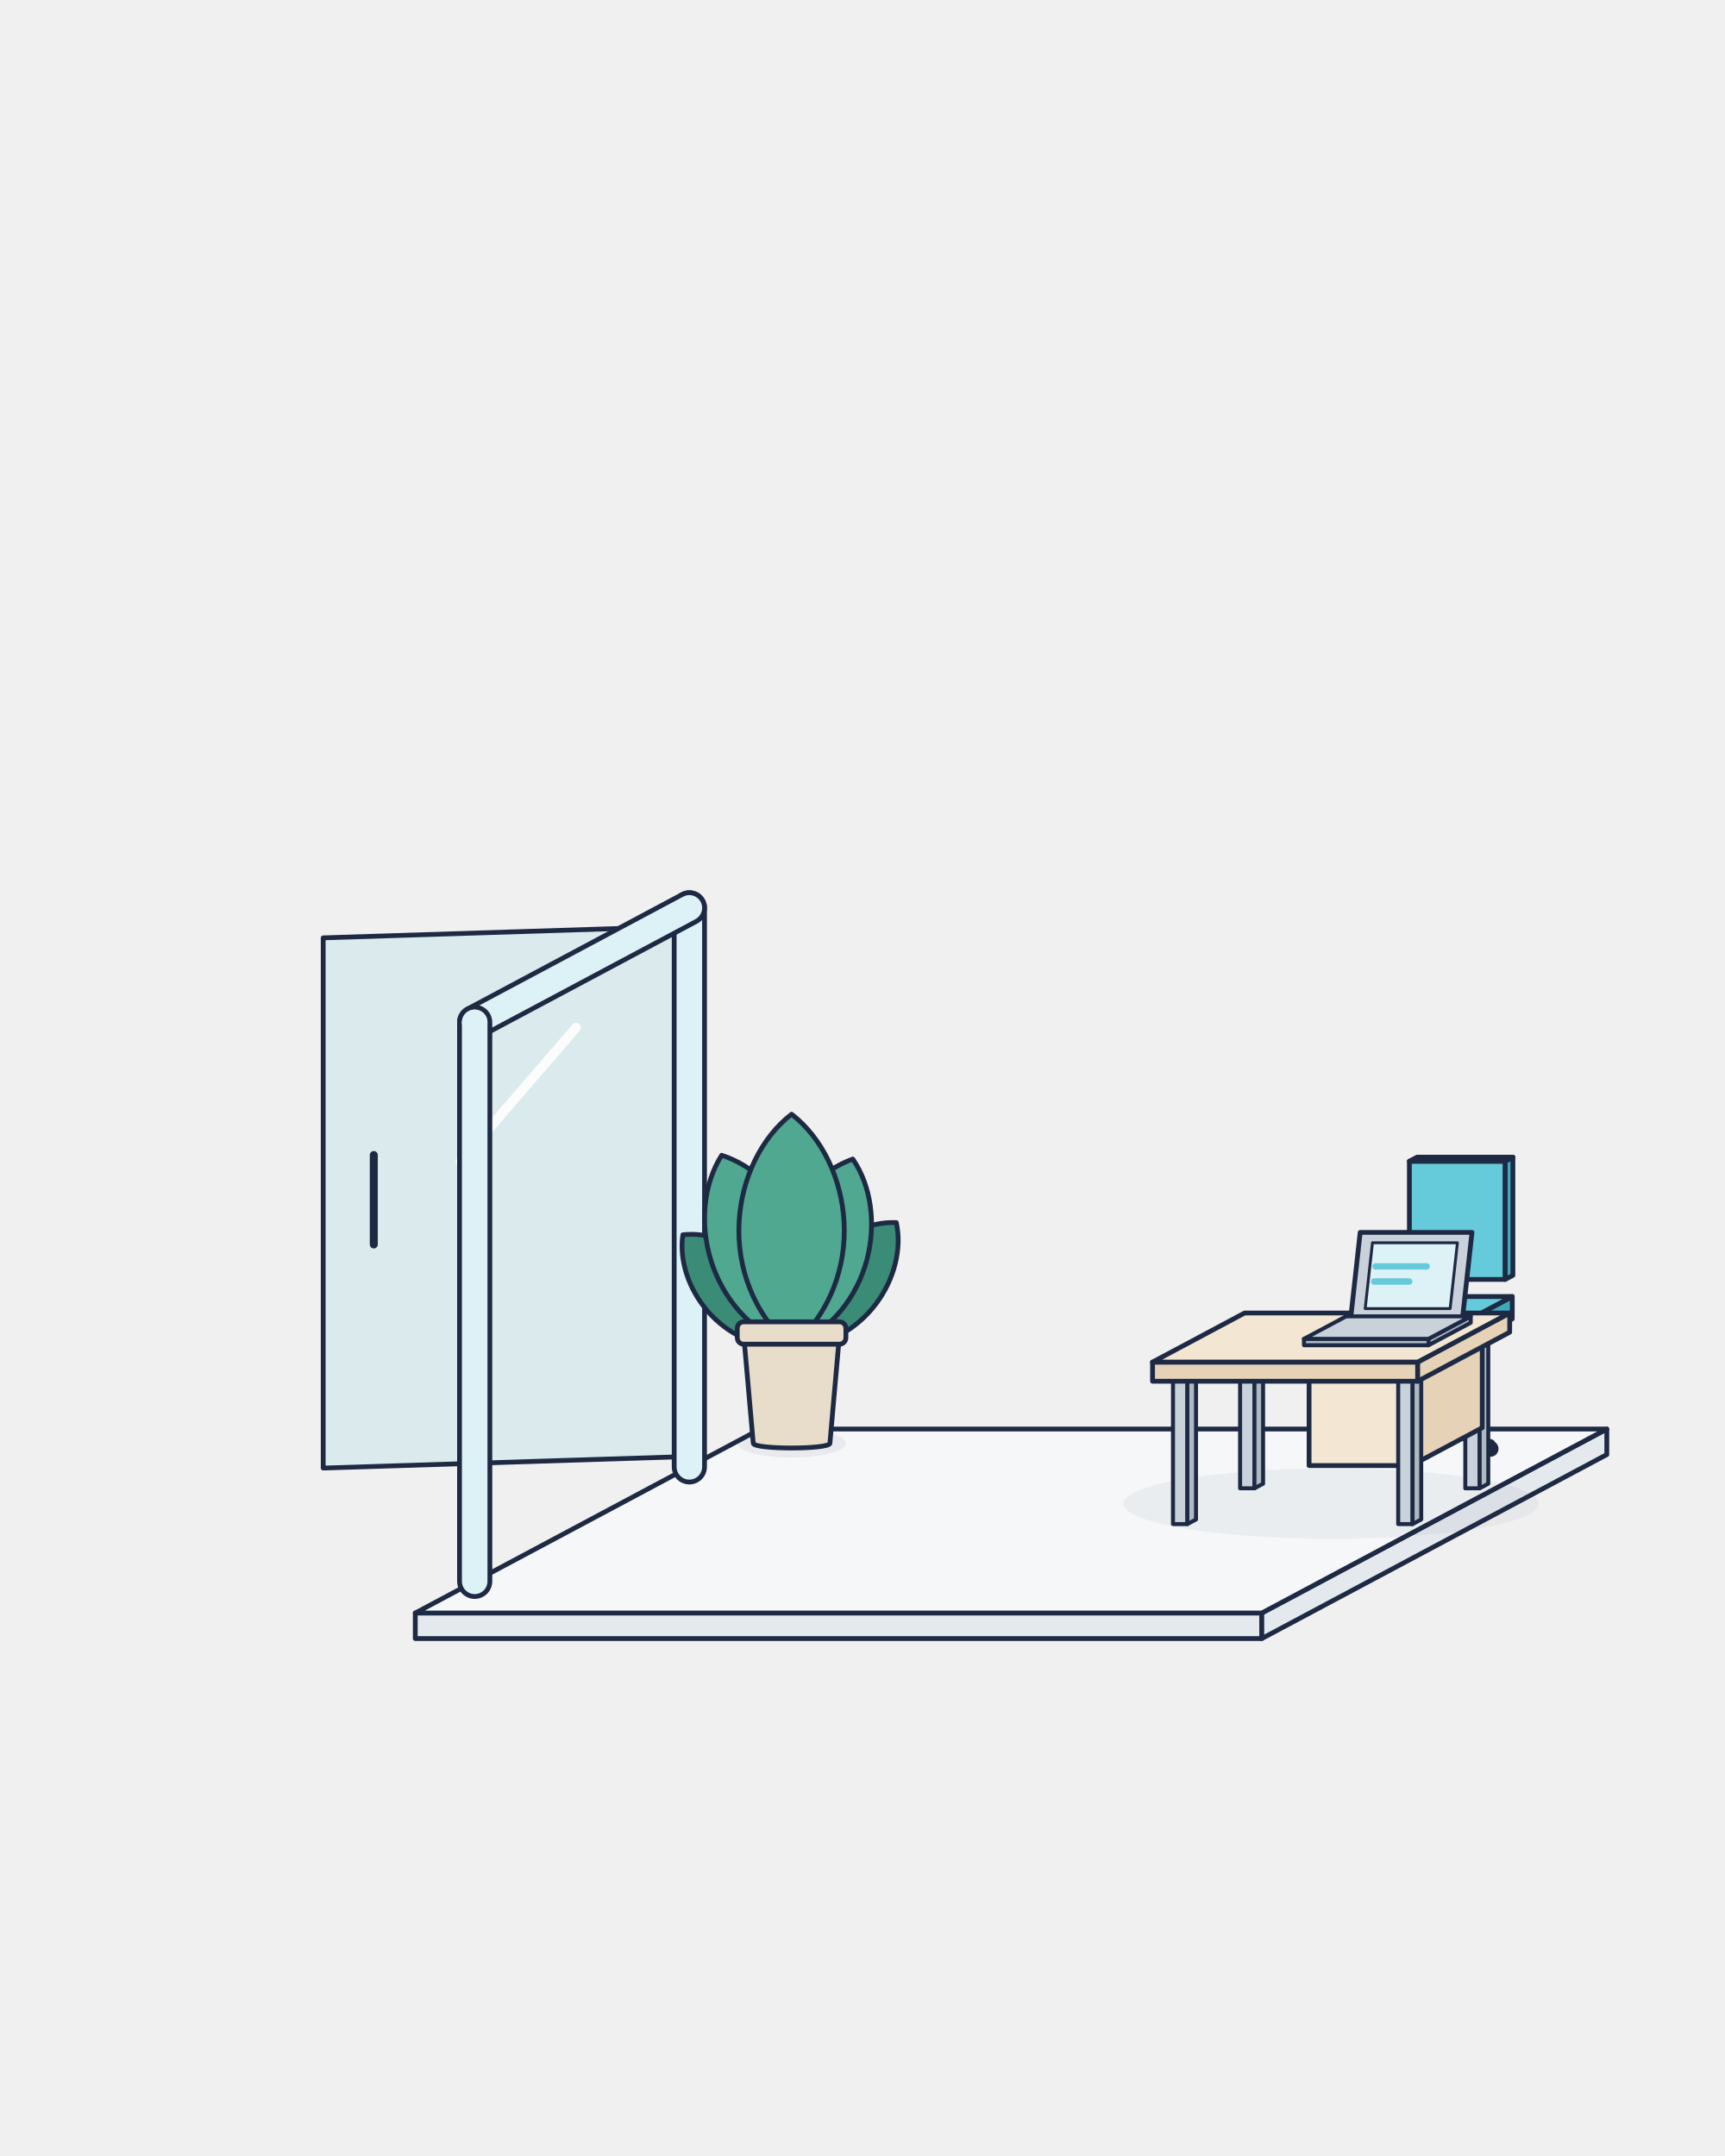
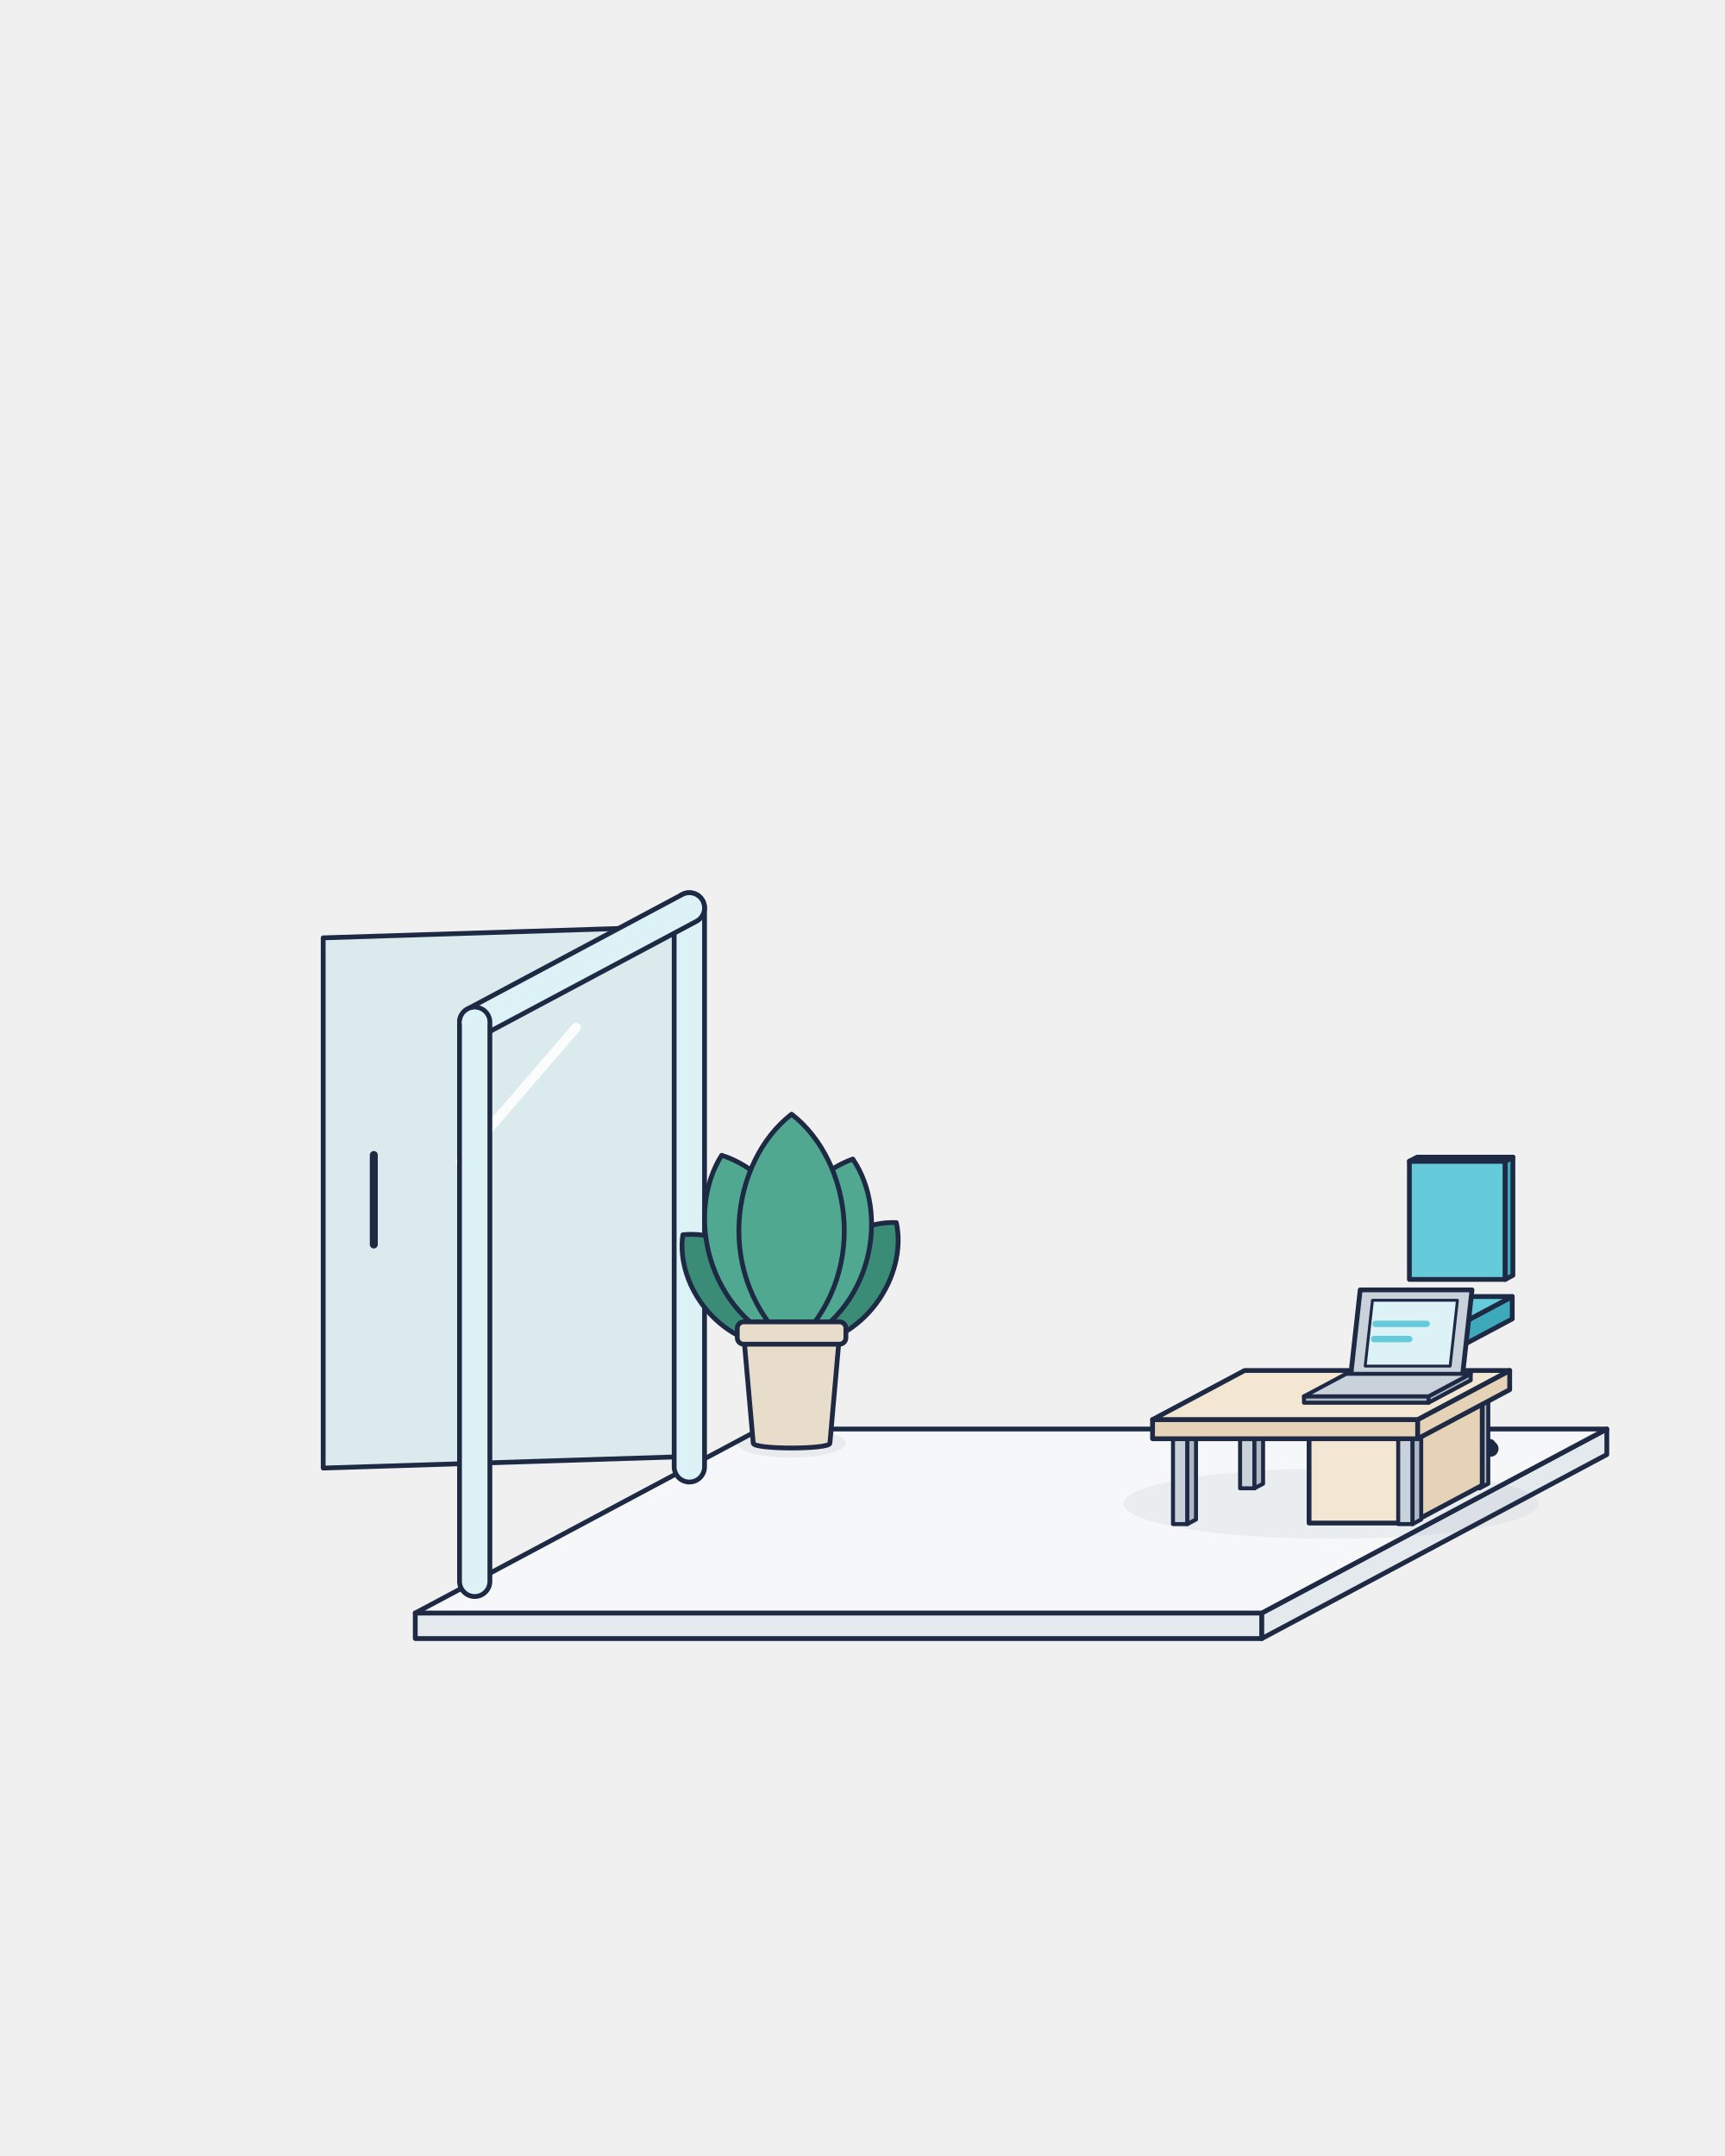
<svg xmlns="http://www.w3.org/2000/svg" viewBox="0 0 1080 1350" width="1080" height="1350">
  <g id="workspace">
    <g id="room-floor" opacity="1" transform="translate(633 952.4) scale(1) translate(-633 -952.4)">
      <g stroke-linejoin="round">
        <polygon points="260.00,1010.00 790.00,1010.00 790.00,1026.00 260.00,1026.00" fill="#E4E9EE" stroke="#1E2A44" stroke-width="3" />
        <polygon points="790.00,1010.00 1006.00,894.80 1006.00,910.80 790.00,1026.00" fill="#E4E9EE" stroke="#1E2A44" stroke-width="3" />
        <polygon points="260.00,1010.00 476.00,894.80 1006.00,894.80 790.00,1010.00" fill="#F5F7F9" stroke="#1E2A44" stroke-width="3" />
      </g>
    </g>
    <g id="room-door-back" opacity="1" transform="translate(364.4 954.32) scale(1) translate(-364.4 -954.32)">
      <g id="room-door-leaf">
        <polygon points="428.60,912.08 428.60,580.08 202.35,587.24 202.35,919.24" fill="rgba(101, 202, 218, 0.16)" stroke="#1E2A44" stroke-width="3" stroke-linejoin="round" />
        <line x1="360.725" y1="643.427" x2="288.326" y2="727.318" stroke="#FFFFFF" stroke-width="6" stroke-linecap="round" opacity="0.9" />
        <line x1="234.026" y1="779.236" x2="234.026" y2="723.236" stroke="#1E2A44" stroke-width="5" stroke-linecap="round" />
      </g>
      <line x1="431.6" y1="918.48" x2="431.6" y2="568.48" stroke="#1E2A44" stroke-width="22" stroke-linecap="round" />
      <line x1="431.6" y1="918.48" x2="431.6" y2="568.48" stroke="#DDF2F6" stroke-width="16" stroke-linecap="round" />
      <line x1="297.2" y1="640.16" x2="431.6" y2="568.48" stroke="#1E2A44" stroke-width="22" stroke-linecap="round" />
      <line x1="297.2" y1="640.16" x2="431.6" y2="568.48" stroke="#DDF2F6" stroke-width="16" stroke-linecap="round" />
    </g>
    <g id="room-plant" opacity="1" transform="translate(495.6 905.68) scale(1) translate(-495.6 -905.68)">
      <g transform="translate(495.6 905.68)">
        <ellipse cx="0" cy="-2" rx="34" ry="9" fill="#1E2A44" opacity="0.06" />
        <g id="room-plant-leaves" transform="translate(0 -62)">
          <path d="M 0 0 C -33.32 -29.4 -25.48 -78.4 0 -98 C 25.48 -78.4 33.32 -29.4 0 0 Z" transform="rotate(-44)" fill="#3B8C76" stroke="#1E2A44" stroke-width="3" stroke-linejoin="round" />
          <path d="M 0 0 C -34.68 -30.6 -26.52 -81.6 0 -102 C 26.52 -81.6 34.68 -30.6 0 0 Z" transform="rotate(40)" fill="#3B8C76" stroke="#1E2A44" stroke-width="3" stroke-linejoin="round" />
          <path d="M 0 0 C -43.52 -38.4 -33.28 -102.4 0 -128 C 33.28 -102.4 43.52 -38.4 0 0 Z" transform="rotate(-20)" fill="#4FA88F" stroke="#1E2A44" stroke-width="3" stroke-linejoin="round" />
          <path d="M 0 0 C -42.16 -37.2 -32.24 -99.2 0 -124 C 32.24 -99.2 42.16 -37.2 0 0 Z" transform="rotate(18)" fill="#4FA88F" stroke="#1E2A44" stroke-width="3" stroke-linejoin="round" />
          <path d="M 0 0 C -49.64 -43.8 -37.96 -116.8 0 -146 C 37.96 -116.8 49.64 -43.8 0 0 Z" transform="rotate(0)" fill="#4FA88F" stroke="#1E2A44" stroke-width="3" stroke-linejoin="round" />
        </g>
        <path id="room-plant-pot" d="M -30 -70 L 30 -70 L 24 -2 C 24 2 -24 2 -24 -2 Z" fill="#E8DCCB" stroke="#1E2A44" stroke-width="3" stroke-linejoin="round" />
        <rect x="-34" y="-78" width="68" height="14" rx="4" fill="#E8DCCB" stroke="#1E2A44" stroke-width="3" />
      </g>
    </g>
    <g id="room-chair" opacity="1" transform="translate(899.2 910.16) scale(1) translate(-899.2 -910.16)">
      <g id="room-chair-base" stroke="#1E2A44" stroke-linecap="round">
        <line x1="899.2" y1="894.16" x2="865.2" y2="904.16" stroke-width="6" />
        <line x1="899.2" y1="894.16" x2="933.2" y2="904.16" stroke-width="6" />
        <line x1="899.2" y1="894.16" x2="881.2" y2="913.76" stroke-width="6" />
        <line x1="899.2" y1="894.16" x2="917.2" y2="894.56" stroke-width="6" />
        <line x1="899.2" y1="894.16" x2="899.2" y2="832.16" stroke-width="8" />
        <circle cx="865.2" cy="907.16" r="5" fill="#1E2A44" stroke-width="0" />
        <circle cx="933.2" cy="907.16" r="5" fill="#1E2A44" stroke-width="0" />
        <circle cx="881.2" cy="916.76" r="5" fill="#1E2A44" stroke-width="0" />
        <circle cx="917.2" cy="897.56" r="5" fill="#1E2A44" stroke-width="0" />
      </g>
      <g id="room-chair-back">
        <g stroke-linejoin="round">
          <polygon points="882.40,727.12 942.40,727.12 942.40,801.12 882.40,801.12" fill="#65CADA" stroke="#1E2A44" stroke-width="3" />
          <polygon points="942.40,727.12 947.20,724.56 947.20,798.56 942.40,801.12" fill="#3FA9BC" stroke="#1E2A44" stroke-width="3" />
          <polygon points="882.40,727.12 887.20,724.56 947.20,724.56 942.40,727.12" fill="#65CADA" stroke="#1E2A44" stroke-width="3" />
        </g>
      </g>
      <g id="room-chair-seat">
        <g stroke-linejoin="round">
          <polygon points="850.40,829.12 914.40,829.12 914.40,843.12 850.40,843.12" fill="#3FA9BC" stroke="#1E2A44" stroke-width="3" />
          <polygon points="914.40,829.12 946.80,811.84 946.80,825.84 914.40,843.12" fill="#3FA9BC" stroke="#1E2A44" stroke-width="3" />
          <polygon points="850.40,829.12 882.80,811.84 946.80,811.84 914.40,829.12" fill="#65CADA" stroke="#1E2A44" stroke-width="3" />
        </g>
      </g>
    </g>
    <g id="room-desk" opacity="1" transform="translate(833.4 941.52) scale(1) translate(-833.4 -941.52)">
      <ellipse cx="833.4" cy="941.52" rx="130" ry="22" fill="#1E2A44" opacity="0.05" />
      <g stroke-linejoin="round">
-         <polygon points="776.40,839.92 785.40,839.92 785.40,931.92 776.40,931.92" fill="#C9D2DB" stroke="#1E2A44" stroke-width="2.5" />
-         <polygon points="785.40,839.92 790.80,837.04 790.80,929.04 785.40,931.92" fill="#AEB9C4" stroke="#1E2A44" stroke-width="2.5" />
-         <polygon points="776.40,839.92 781.80,837.04 790.80,837.04 785.40,839.92" fill="#C9D2DB" stroke="#1E2A44" stroke-width="2.5" />
+         <polygon points="776.40,875.92 785.40,875.92 785.40,931.92 776.40,931.92" fill="#C9D2DB" stroke="#1E2A44" stroke-width="2.5" />
+         <polygon points="785.40,875.92 790.80,873.04 790.80,929.04 785.40,931.92" fill="#AEB9C4" stroke="#1E2A44" stroke-width="2.5" />
+         <polygon points="776.40,875.92 781.80,873.04 790.80,873.04 785.40,875.92" fill="#C9D2DB" stroke="#1E2A44" stroke-width="2.5" />
      </g>
      <g stroke-linejoin="round">
-         <polygon points="917.40,839.92 926.40,839.92 926.40,931.92 917.40,931.92" fill="#C9D2DB" stroke="#1E2A44" stroke-width="2.5" />
-         <polygon points="926.40,839.92 931.80,837.04 931.80,929.04 926.40,931.92" fill="#AEB9C4" stroke="#1E2A44" stroke-width="2.5" />
-         <polygon points="917.40,839.92 922.80,837.04 931.80,837.04 926.40,839.92" fill="#C9D2DB" stroke="#1E2A44" stroke-width="2.5" />
+         <polygon points="917.40,875.92 926.40,875.92 926.40,931.92 917.40,931.92" fill="#C9D2DB" stroke="#1E2A44" stroke-width="2.5" />
+         <polygon points="926.40,875.92 931.80,873.04 931.80,929.04 926.40,931.92" fill="#AEB9C4" stroke="#1E2A44" stroke-width="2.5" />
+         <polygon points="917.40,875.92 922.80,873.04 931.80,873.04 926.40,875.92" fill="#C9D2DB" stroke="#1E2A44" stroke-width="2.5" />
      </g>
      <g id="room-desk-drawer">
        <g stroke-linejoin="round">
-           <polygon points="819.60,861.68 883.60,861.68 883.60,917.68 819.60,917.68" fill="#F3E6D3" stroke="#1E2A44" stroke-width="3" />
-           <polygon points="883.60,861.68 928.00,838.00 928.00,894.00 883.60,917.68" fill="#E5D2B7" stroke="#1E2A44" stroke-width="3" />
-           <polygon points="819.60,861.68 864.00,838.00 928.00,838.00 883.60,861.68" fill="#F3E6D3" stroke="#1E2A44" stroke-width="3" />
+           <polygon points="819.60,897.68 883.60,897.68 883.60,953.68 819.60,953.68" fill="#F3E6D3" stroke="#1E2A44" stroke-width="3" />
+           <polygon points="883.60,897.68 928.00,874.00 928.00,930.00 883.60,953.68" fill="#E5D2B7" stroke="#1E2A44" stroke-width="3" />
+           <polygon points="819.60,897.68 864.00,874.00 928.00,874.00 883.60,897.68" fill="#F3E6D3" stroke="#1E2A44" stroke-width="3" />
        </g>
      </g>
      <g stroke-linejoin="round">
-         <polygon points="734.40,862.32 743.40,862.32 743.40,954.32 734.40,954.32" fill="#C9D2DB" stroke="#1E2A44" stroke-width="2.5" />
-         <polygon points="743.40,862.32 748.80,859.44 748.80,951.44 743.40,954.32" fill="#AEB9C4" stroke="#1E2A44" stroke-width="2.5" />
-         <polygon points="734.40,862.32 739.80,859.44 748.80,859.44 743.40,862.32" fill="#C9D2DB" stroke="#1E2A44" stroke-width="2.5" />
+         <polygon points="734.40,898.32 743.40,898.32 743.40,954.32 734.40,954.32" fill="#C9D2DB" stroke="#1E2A44" stroke-width="2.5" />
+         <polygon points="743.40,898.32 748.80,895.44 748.80,951.44 743.40,954.32" fill="#AEB9C4" stroke="#1E2A44" stroke-width="2.5" />
+         <polygon points="734.40,898.32 739.80,895.44 748.80,895.44 743.40,898.32" fill="#C9D2DB" stroke="#1E2A44" stroke-width="2.5" />
      </g>
      <g stroke-linejoin="round">
-         <polygon points="875.40,862.32 884.40,862.32 884.40,954.32 875.40,954.32" fill="#C9D2DB" stroke="#1E2A44" stroke-width="2.5" />
-         <polygon points="884.40,862.32 889.80,859.44 889.80,951.44 884.40,954.32" fill="#AEB9C4" stroke="#1E2A44" stroke-width="2.5" />
-         <polygon points="875.40,862.32 880.80,859.44 889.80,859.44 884.40,862.32" fill="#C9D2DB" stroke="#1E2A44" stroke-width="2.5" />
+         <polygon points="875.40,898.32 884.40,898.32 884.40,954.32 875.40,954.32" fill="#C9D2DB" stroke="#1E2A44" stroke-width="2.5" />
+         <polygon points="884.40,898.32 889.80,895.44 889.80,951.44 884.40,954.32" fill="#AEB9C4" stroke="#1E2A44" stroke-width="2.5" />
+         <polygon points="875.40,898.32 880.80,895.44 889.80,895.44 884.40,898.32" fill="#C9D2DB" stroke="#1E2A44" stroke-width="2.5" />
      </g>
      <g id="room-desk-top">
        <g stroke-linejoin="round">
-           <polygon points="721.60,852.88 887.60,852.88 887.60,864.88 721.60,864.88" fill="#E5D2B7" stroke="#1E2A44" stroke-width="3" />
-           <polygon points="887.60,852.88 945.20,822.16 945.20,834.16 887.60,864.88" fill="#E5D2B7" stroke="#1E2A44" stroke-width="3" />
-           <polygon points="721.60,852.88 779.20,822.16 945.20,822.16 887.60,852.88" fill="#F3E6D3" stroke="#1E2A44" stroke-width="3" />
+           <polygon points="721.60,888.88 887.60,888.88 887.60,900.88 721.60,900.88" fill="#E5D2B7" stroke="#1E2A44" stroke-width="3" />
+           <polygon points="887.60,888.88 945.20,858.16 945.20,870.16 887.60,900.88" fill="#E5D2B7" stroke="#1E2A44" stroke-width="3" />
+           <polygon points="721.60,888.88 779.20,858.16 945.20,858.16 887.60,888.88" fill="#F3E6D3" stroke="#1E2A44" stroke-width="3" />
        </g>
      </g>
    </g>
-     <g id="room-laptop" opacity="1" transform="translate(868 835.6) scale(1) translate(-868 -835.6)">
-       <polygon points="845.60,825.88 851.60,771.68 921.60,771.68 915.60,825.88" fill="#C9D2DB" stroke="#1E2A44" stroke-width="3" stroke-linejoin="round" />
-       <polygon points="854.72,819.38 859.28,778.18 912.48,778.18 907.92,819.38" fill="#DDF2F6" stroke="#1E2A44" stroke-width="1.8" stroke-linejoin="round" />
-       <line x1="861.2" y1="792.96" x2="893.2" y2="792.96" stroke="#65CADA" stroke-width="4" stroke-linecap="round" />
-       <line x1="860.3" y1="802.44" x2="882.3" y2="802.44" stroke="#65CADA" stroke-width="4" stroke-linecap="round" />
+     <g id="room-laptop" opacity="1" transform="translate(868 871.6) scale(1) translate(-868 -871.6)">
+       <polygon points="845.60,861.88 851.60,807.68 921.60,807.68 915.60,861.88" fill="#C9D2DB" stroke="#1E2A44" stroke-width="3" stroke-linejoin="round" />
+       <polygon points="854.72,855.38 859.28,814.18 912.48,814.18 907.92,855.38" fill="#DDF2F6" stroke="#1E2A44" stroke-width="1.8" stroke-linejoin="round" />
+       <line x1="861.2" y1="828.96" x2="893.2" y2="828.96" stroke="#65CADA" stroke-width="4" stroke-linecap="round" />
+       <line x1="860.3" y1="838.44" x2="882.3" y2="838.44" stroke="#65CADA" stroke-width="4" stroke-linecap="round" />
      <g stroke-linejoin="round">
-         <polygon points="816.40,838.32 894.40,838.32 894.40,842.32 816.40,842.32" fill="#AEB9C4" stroke="#1E2A44" stroke-width="2.5" />
-         <polygon points="894.40,838.32 920.80,824.24 920.80,828.24 894.40,842.32" fill="#AEB9C4" stroke="#1E2A44" stroke-width="2.5" />
-         <polygon points="816.40,838.32 842.80,824.24 920.80,824.24 894.40,838.32" fill="#C9D2DB" stroke="#1E2A44" stroke-width="2.5" />
+         <polygon points="816.40,874.32 894.40,874.32 894.40,878.32 816.40,878.32" fill="#AEB9C4" stroke="#1E2A44" stroke-width="2.5" />
+         <polygon points="894.40,874.32 920.80,860.24 920.80,864.24 894.40,878.32" fill="#AEB9C4" stroke="#1E2A44" stroke-width="2.5" />
+         <polygon points="816.40,874.32 842.80,860.24 920.80,860.24 894.40,874.32" fill="#C9D2DB" stroke="#1E2A44" stroke-width="2.5" />
      </g>
    </g>
    <g id="room-door-front" opacity="1" transform="translate(364.4 954.32) scale(1) translate(-364.4 -954.32)">
      <line x1="297.2" y1="990.16" x2="297.2" y2="640.16" stroke="#1E2A44" stroke-width="22" stroke-linecap="round" />
      <line x1="297.2" y1="990.16" x2="297.2" y2="640.16" stroke="#DDF2F6" stroke-width="16" stroke-linecap="round" />
      <circle cx="297.2" cy="640.16" r="8" fill="#DDF2F6" />
    </g>
  </g>
</svg>
